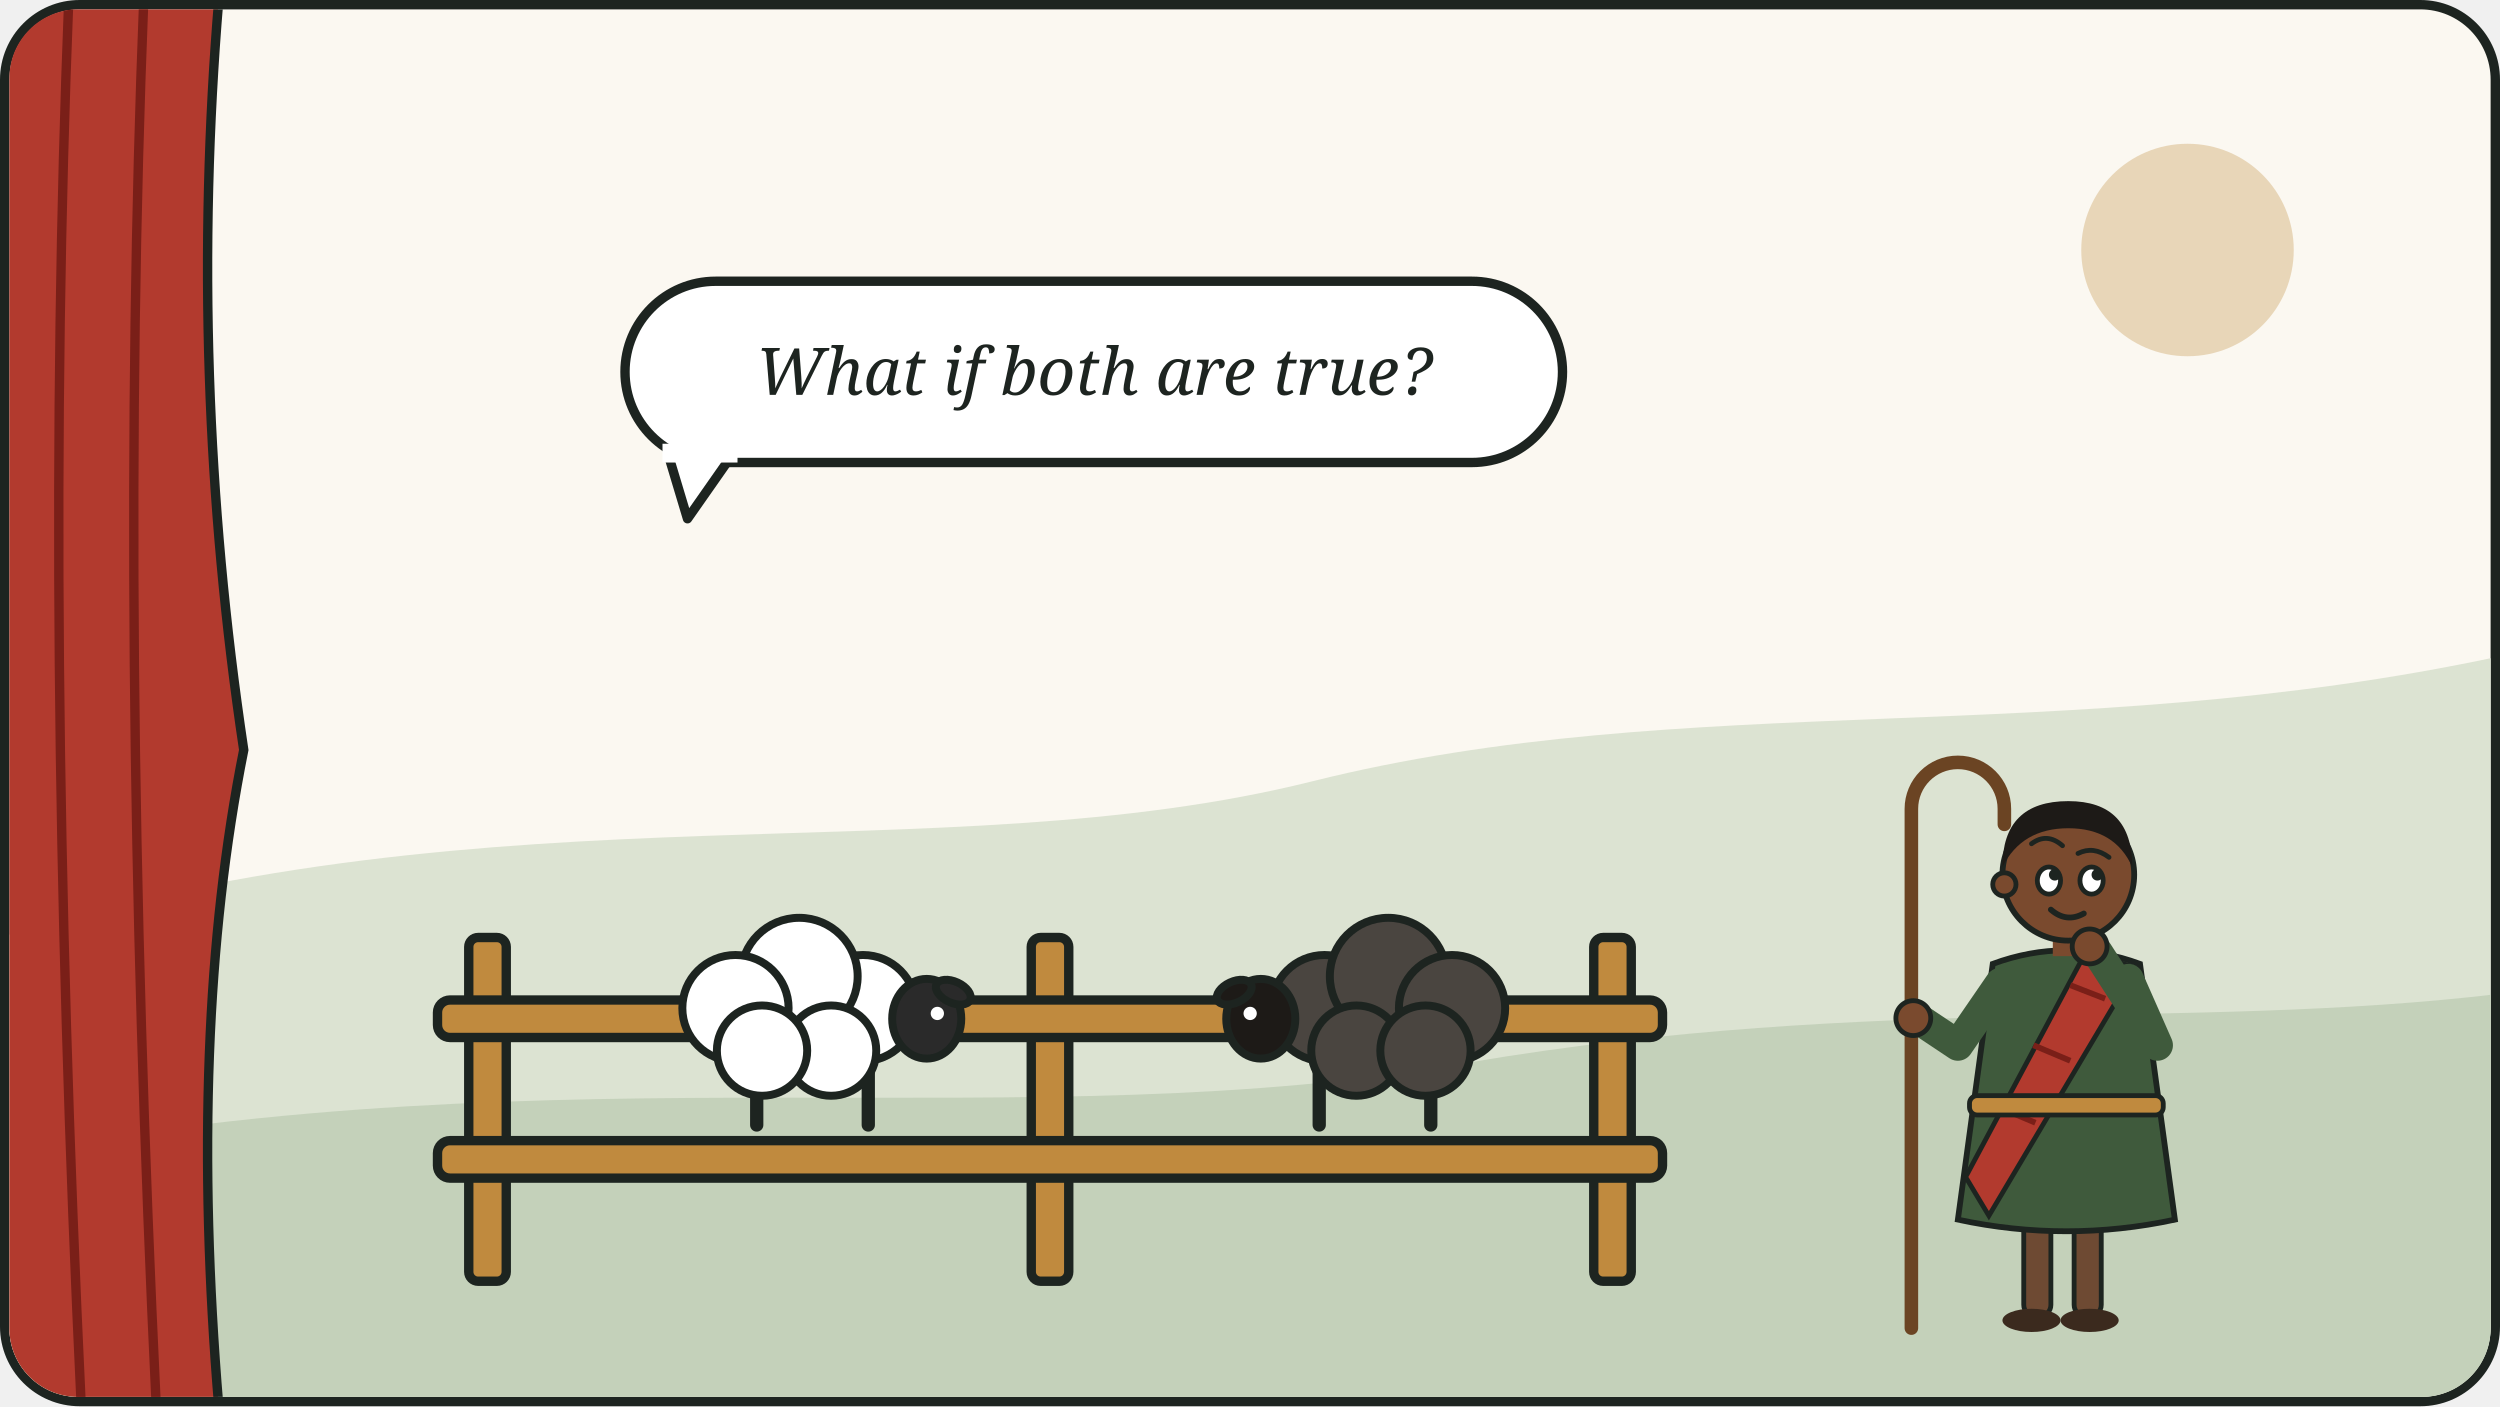
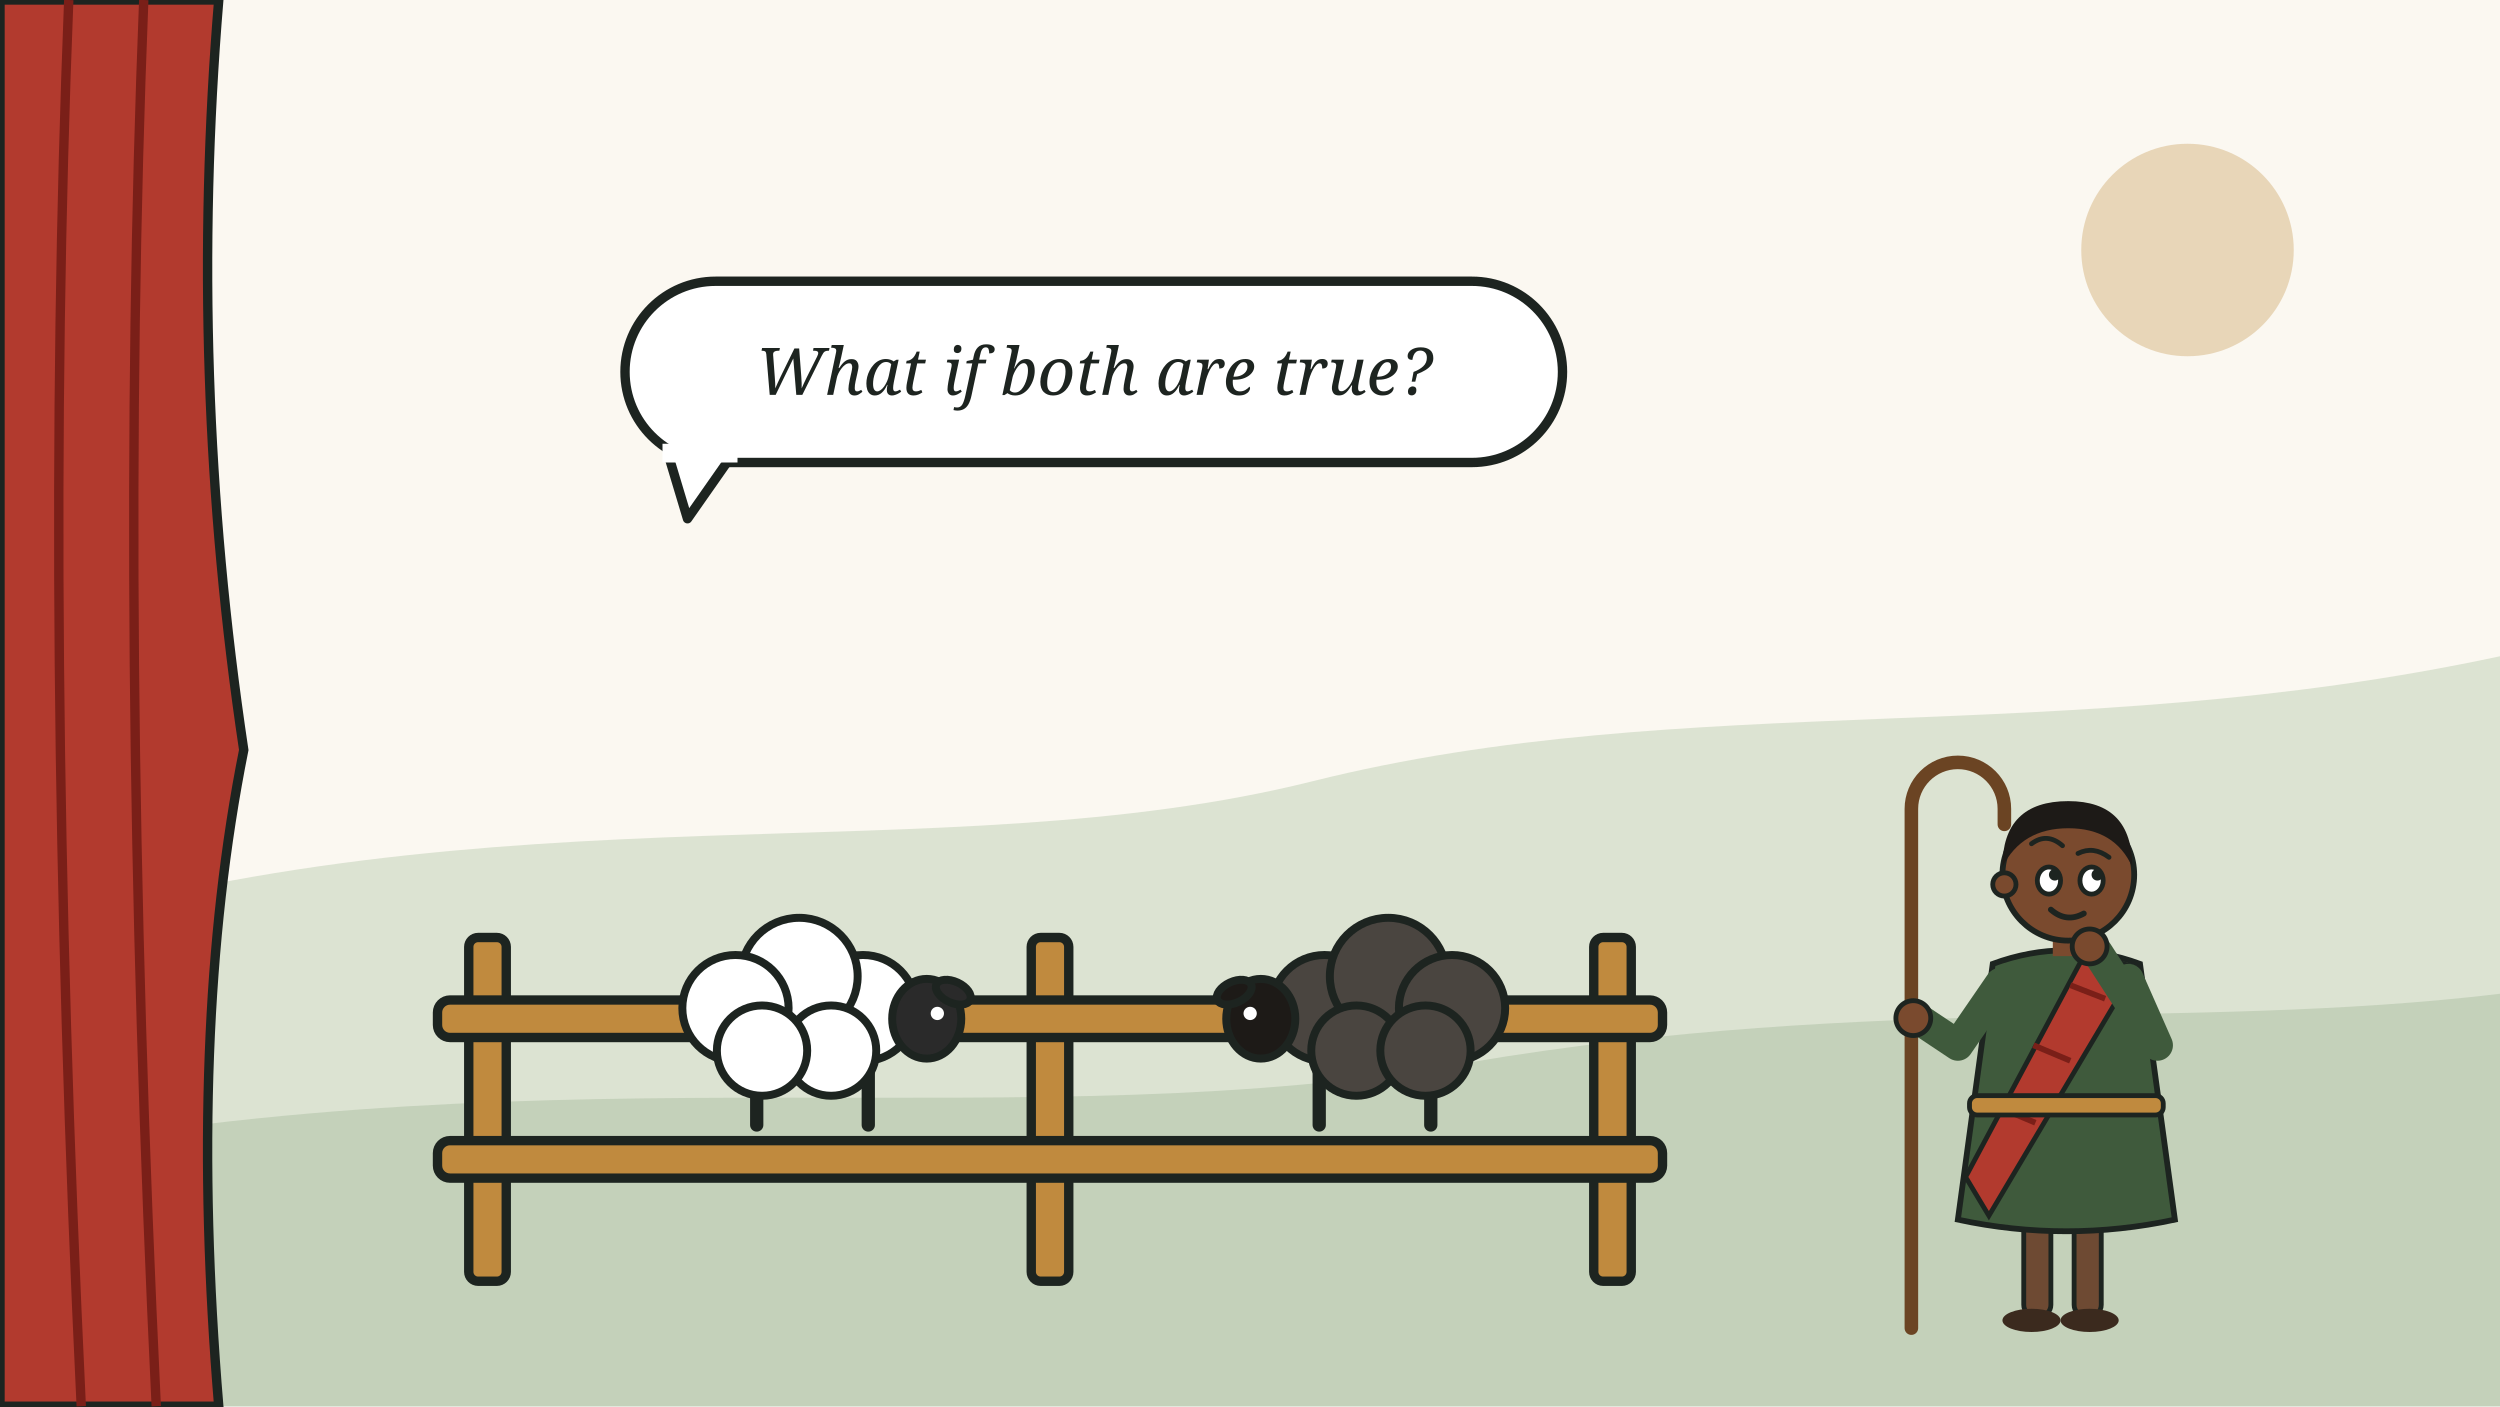
<svg xmlns="http://www.w3.org/2000/svg" viewBox="0 0 800 450" role="img" aria-labelledby="t d">
-   <rect x="1.5" y="1.5" width="797" height="447" rx="24" fill="#FBF8F1" stroke="#1D2420" stroke-width="3" />
-   <clipPath id="panel">
-     <rect x="3" y="3" width="794" height="444" rx="22" />
-   </clipPath>
-   <g clip-path="url(#panel)">
+   <rect width="800" height="450" fill="#FBF8F1" />
+   <g>
    <circle cx="700" cy="80" r="34" fill="#E8D6B8" />
    <path d="M0 300 C160 250 300 280 420 250 C540 220 660 240 800 210 V450 H0 Z" fill="#DCE3D2" />
    <path d="M0 370 C180 335 330 365 470 340 C600 318 700 330 800 318 V450 H0 Z" fill="#C4D1BA" />
    <path d="M0 0 H70 Q60 120 78 240 Q60 330 70 450 H0 Z" fill="#B23A2E" stroke="#1D2420" stroke-width="3" />
    <path d="M22 0 Q14 200 26 450 M46 0 Q38 200 50 450" stroke="#7A1F18" stroke-width="3" fill="none" />
    <g stroke="#1D2420" stroke-width="3" fill="#C08A3E">
      <rect x="150" y="300" width="12" height="110" rx="3" />
      <rect x="330" y="300" width="12" height="110" rx="3" />
      <rect x="510" y="300" width="12" height="110" rx="3" />
      <rect x="140" y="320" width="392" height="12" rx="4" />
      <rect x="140" y="365" width="392" height="12" rx="4" />
    </g>
    <g transform="translate(260 360) scale(-0.85 0.85) translate(-171 -520)">
      <g stroke="#1D2420" stroke-width="3">
        <line x1="150" y1="498" x2="150" y2="520" stroke-width="5" stroke-linecap="round" />
        <line x1="192" y1="498" x2="192" y2="520" stroke-width="5" stroke-linecap="round" />
        <circle cx="152" cy="476" r="20" fill="#fff" />
        <circle cx="176" cy="464" r="22" fill="#fff" />
        <circle cx="200" cy="476" r="20" fill="#fff" />
        <circle cx="164" cy="492" r="17" fill="#fff" />
        <circle cx="190" cy="492" r="17" fill="#fff" />
        <ellipse cx="128" cy="480" rx="13" ry="15" fill="#2A2A2A" />
        <ellipse cx="118" cy="470" rx="7" ry="4" fill="#2A2A2A" transform="rotate(-25 118 470)" />
      </g>
      <circle cx="124" cy="478" r="2.5" fill="#fff" />
    </g>
    <g transform="translate(440 360) scale(0.85 0.85) translate(-171 -520)">
      <g stroke="#1D2420" stroke-width="3">
        <line x1="150" y1="498" x2="150" y2="520" stroke-width="5" stroke-linecap="round" />
        <line x1="192" y1="498" x2="192" y2="520" stroke-width="5" stroke-linecap="round" />
        <circle cx="152" cy="476" r="20" fill="#4A4540" />
        <circle cx="176" cy="464" r="22" fill="#4A4540" />
        <circle cx="200" cy="476" r="20" fill="#4A4540" />
        <circle cx="164" cy="492" r="17" fill="#4A4540" />
        <circle cx="190" cy="492" r="17" fill="#4A4540" />
        <ellipse cx="128" cy="480" rx="13" ry="15" fill="#1D1A17" />
        <ellipse cx="118" cy="470" rx="7" ry="4" fill="#1D1A17" transform="rotate(-25 118 470)" />
      </g>
      <circle cx="124" cy="478" r="2.5" fill="#fff" />
    </g>
    <g transform="translate(660 425) scale(-0.62 0.62) translate(-392 -520)">
      <path d="M470 520 V252 a24 24 0 0 0 -48 0 v8" stroke="#6B4423" stroke-width="7" stroke-linecap="round" fill="none" />
      <rect x="372" y="452" width="14" height="62" rx="6" fill="#6E4A33" stroke="#1D2420" stroke-width="2.5" />
      <rect x="398" y="452" width="14" height="62" rx="6" fill="#6E4A33" stroke="#1D2420" stroke-width="2.5" />
      <ellipse cx="378" cy="516" rx="15" ry="6" fill="#3B2A1E" />
      <ellipse cx="408" cy="516" rx="15" ry="6" fill="#3B2A1E" />
      <path d="M352 332 Q390 318 428 332 L446 464 Q390 476 334 464 Z" fill="#3F5A3C" stroke="#1D2420" stroke-width="3" />
      <path d="M354 334 L380 326 L442 442 L430 462 Z" fill="#B23A2E" stroke="#1D2420" stroke-width="2.5" />
      <path d="M370 350 L388 343 M388 382 L407 374 M406 414 L425 406" stroke="#7A1F18" stroke-width="3" />
      <rect x="340" y="400" width="100" height="10" rx="4" fill="#C08A3E" stroke="#1D2420" stroke-width="2.5" />
      <rect x="381" y="312" width="16" height="16" fill="#7A4A2E" />
      <circle cx="389" cy="286" r="34" fill="#7A4A2E" stroke="#1D2420" stroke-width="3" />
      <circle cx="422" cy="291" r="6" fill="#7A4A2E" stroke="#1D2420" stroke-width="2.5" />
      <path d="M356 282 Q356 248 389 248 Q423 248 423 282 Q413 262 389 262 Q365 262 356 282 Z" fill="#1D1A17" />
      <ellipse cx="377" cy="289" rx="6" ry="7" fill="#fff" stroke="#1D2420" stroke-width="2.5" />
      <ellipse cx="399" cy="289" rx="6" ry="7" fill="#fff" stroke="#1D2420" stroke-width="2.5" />
      <circle cx="374" cy="286" r="3" fill="#1D2420" />
      <circle cx="396" cy="286" r="3" fill="#1D2420" />
      <path d="M368 277 Q376 271 384 275 M392 271 Q400 264 408 270" stroke="#1D2420" stroke-width="2.5" stroke-linecap="round" fill="none" />
      <path d="M381 306 Q390 311 398 304" stroke="#1D2420" stroke-width="3" stroke-linecap="round" fill="none" />
      <path d="M358 340 L343 374 L374 326" stroke="#3F5A3C" stroke-width="16" stroke-linecap="round" stroke-linejoin="round" fill="none" />
      <circle cx="378" cy="323" r="9" fill="#7A4A2E" stroke="#1D2420" stroke-width="2.5" />
      <path d="M424 342 L446 374 L464 362" stroke="#3F5A3C" stroke-width="16" stroke-linecap="round" stroke-linejoin="round" fill="none" />
      <circle cx="469" cy="360" r="9" fill="#7A4A2E" stroke="#1D2420" stroke-width="2.5" />
    </g>
    <g>
      <rect x="200" y="90" width="300" height="58" rx="29.0" fill="#fff" stroke="#1D2420" stroke-width="3" />
      <path d="M214 146 L220 166 L234 146" fill="#fff" stroke="#1D2420" stroke-width="3" stroke-linejoin="round" />
      <rect x="212" y="142" width="24" height="6" fill="#fff" />
      <text x="350.0" y="126.35" text-anchor="middle" font-family="Fraunces, Georgia, serif" font-style="italic" font-size="21" fill="#1D2420">What if both are true?</text>
    </g>
  </g>
</svg>
